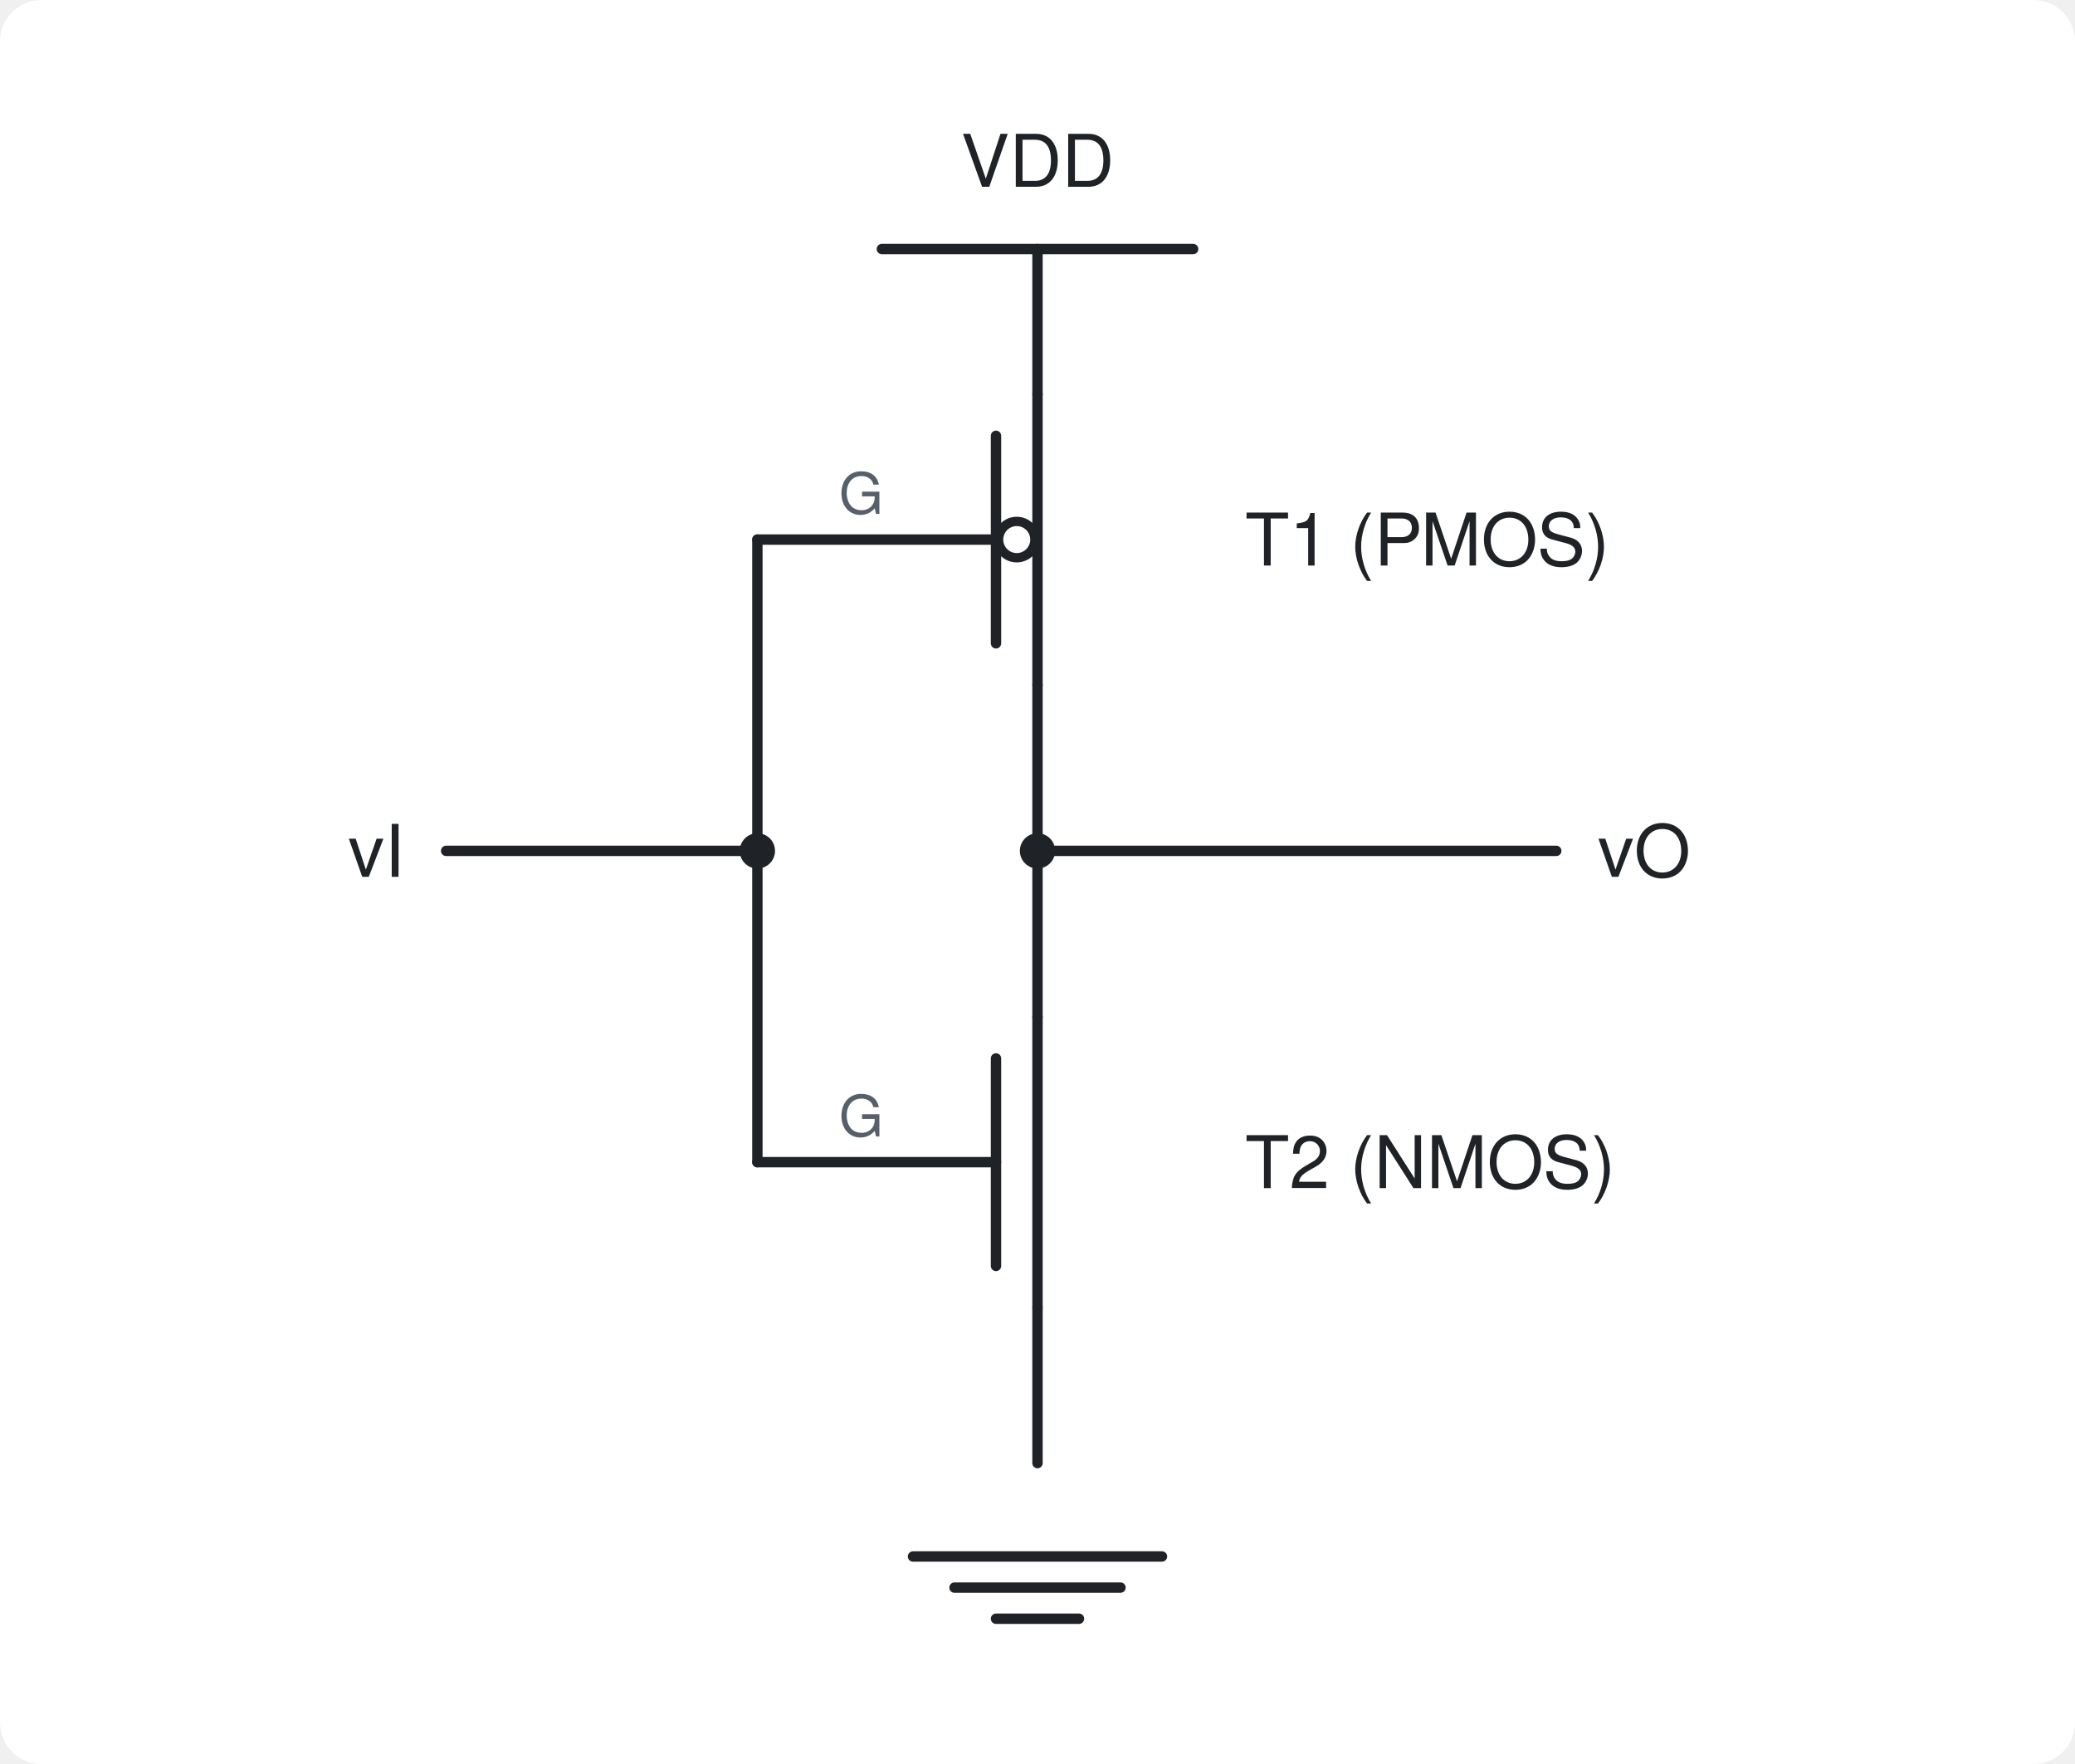
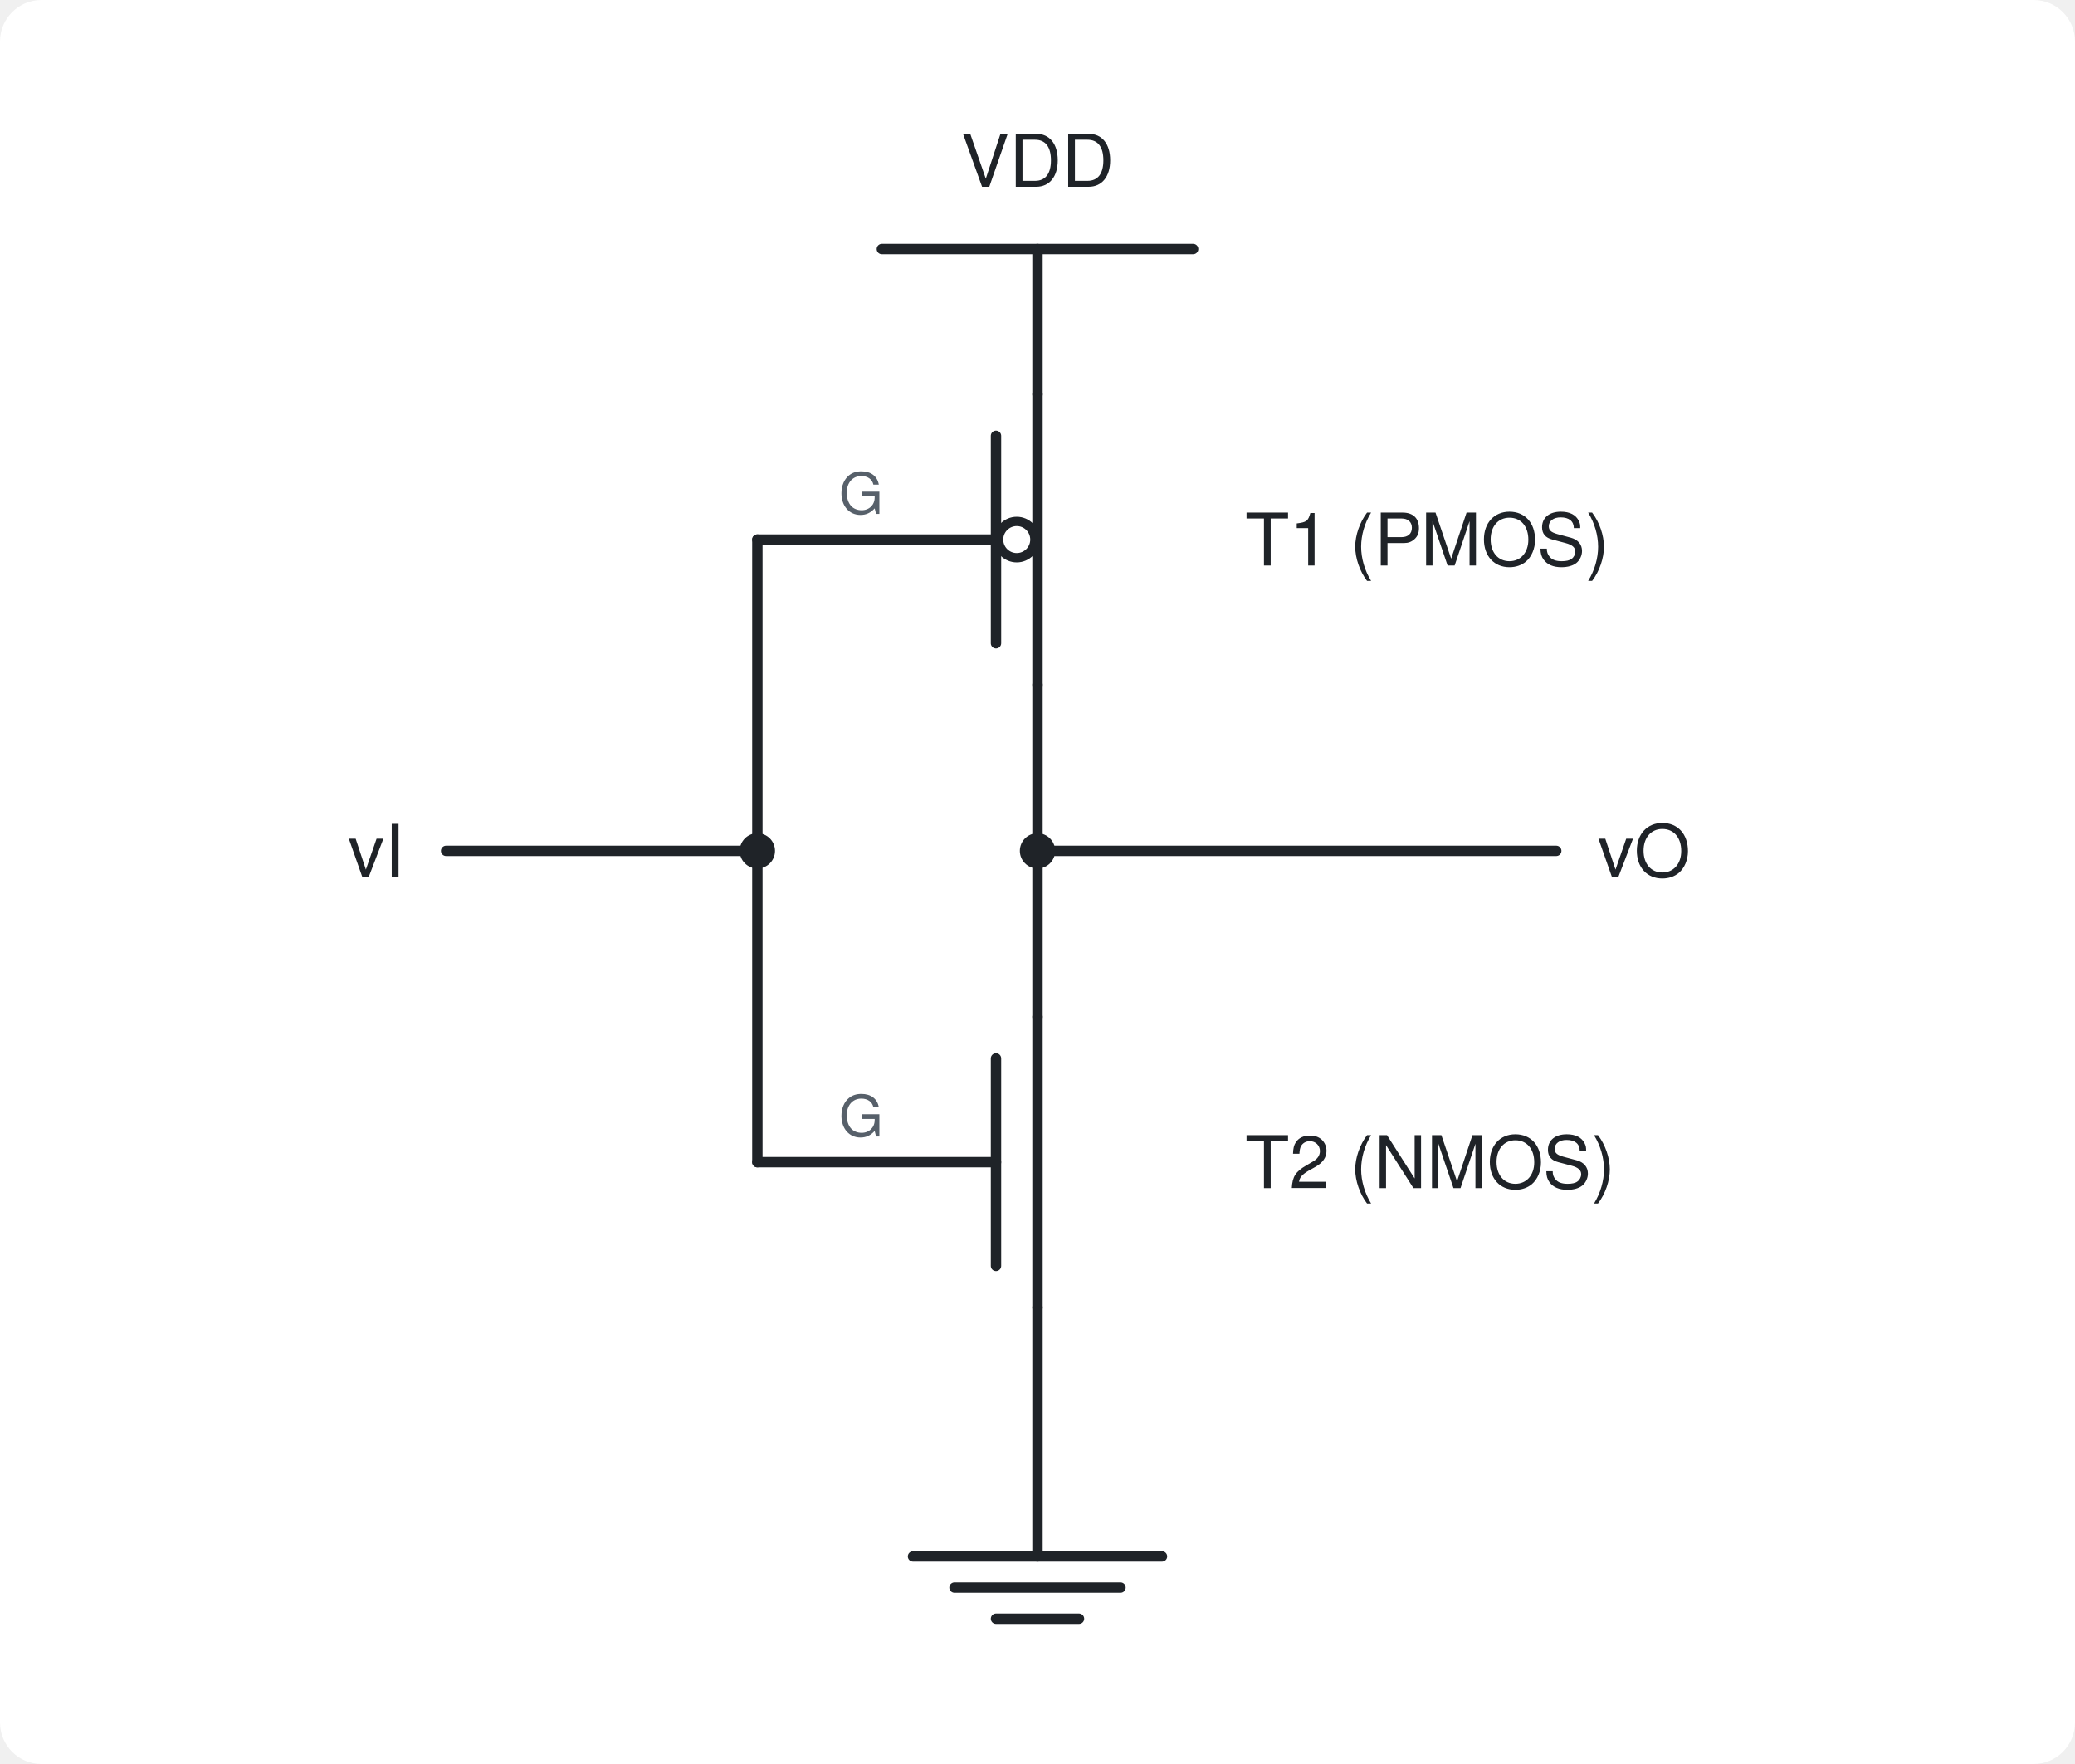
<svg xmlns="http://www.w3.org/2000/svg" viewBox="0 0 400 340" width="400" height="340" role="img" aria-label="CMOS反相器电路结构图">
  <rect x="0" y="0" width="400" height="340" fill="#ffffff" rx="8" />
  <g fill="none" stroke="#1f2328" stroke-width="2" stroke-linecap="round" stroke-linejoin="round">
    <line x1="170" y1="48" x2="230" y2="48" />
    <line x1="200" y1="48" x2="200" y2="76" />
    <line x1="200" y1="76" x2="200" y2="132" />
    <line x1="200" y1="132" x2="200" y2="196" />
    <line x1="200" y1="196" x2="200" y2="252" />
-     <line x1="200" y1="252" x2="200" y2="282" />
+     <line x1="200" y1="252" x2="200" y2="300" />
    <line x1="192" y1="84" x2="192" y2="124" />
    <line x1="146" y1="104" x2="192" y2="104" />
    <line x1="192" y1="204" x2="192" y2="244" />
    <line x1="146" y1="224" x2="192" y2="224" />
    <line x1="146" y1="104" x2="146" y2="224" />
    <line x1="86" y1="164" x2="146" y2="164" />
    <line x1="200" y1="164" x2="300" y2="164" />
    <line x1="176" y1="300" x2="224" y2="300" />
    <line x1="184" y1="306" x2="216" y2="306" />
    <line x1="192" y1="312" x2="208" y2="312" />
  </g>
  <circle cx="196" cy="104" r="3.5" fill="#ffffff" stroke="#1f2328" stroke-width="1.8" />
  <circle cx="200" cy="164" r="3.4" fill="#1f2328" />
  <circle cx="146" cy="164" r="3.4" fill="#1f2328" />
  <g fill="#1f2328" font-family="Segoe UI, Helvetica, Arial, sans-serif" font-size="14">
    <text x="200" y="36" text-anchor="middle">VDD</text>
    <text x="240" y="109">T1 (PMOS)</text>
    <text x="240" y="229">T2 (NMOS)</text>
    <text x="78" y="169" text-anchor="end">vI</text>
    <text x="308" y="169">vO</text>
  </g>
  <g fill="#57606a" font-family="Segoe UI, Helvetica, Arial, sans-serif" font-size="11" text-anchor="middle">
    <text x="166" y="99">G</text>
    <text x="166" y="219">G</text>
  </g>
</svg>
